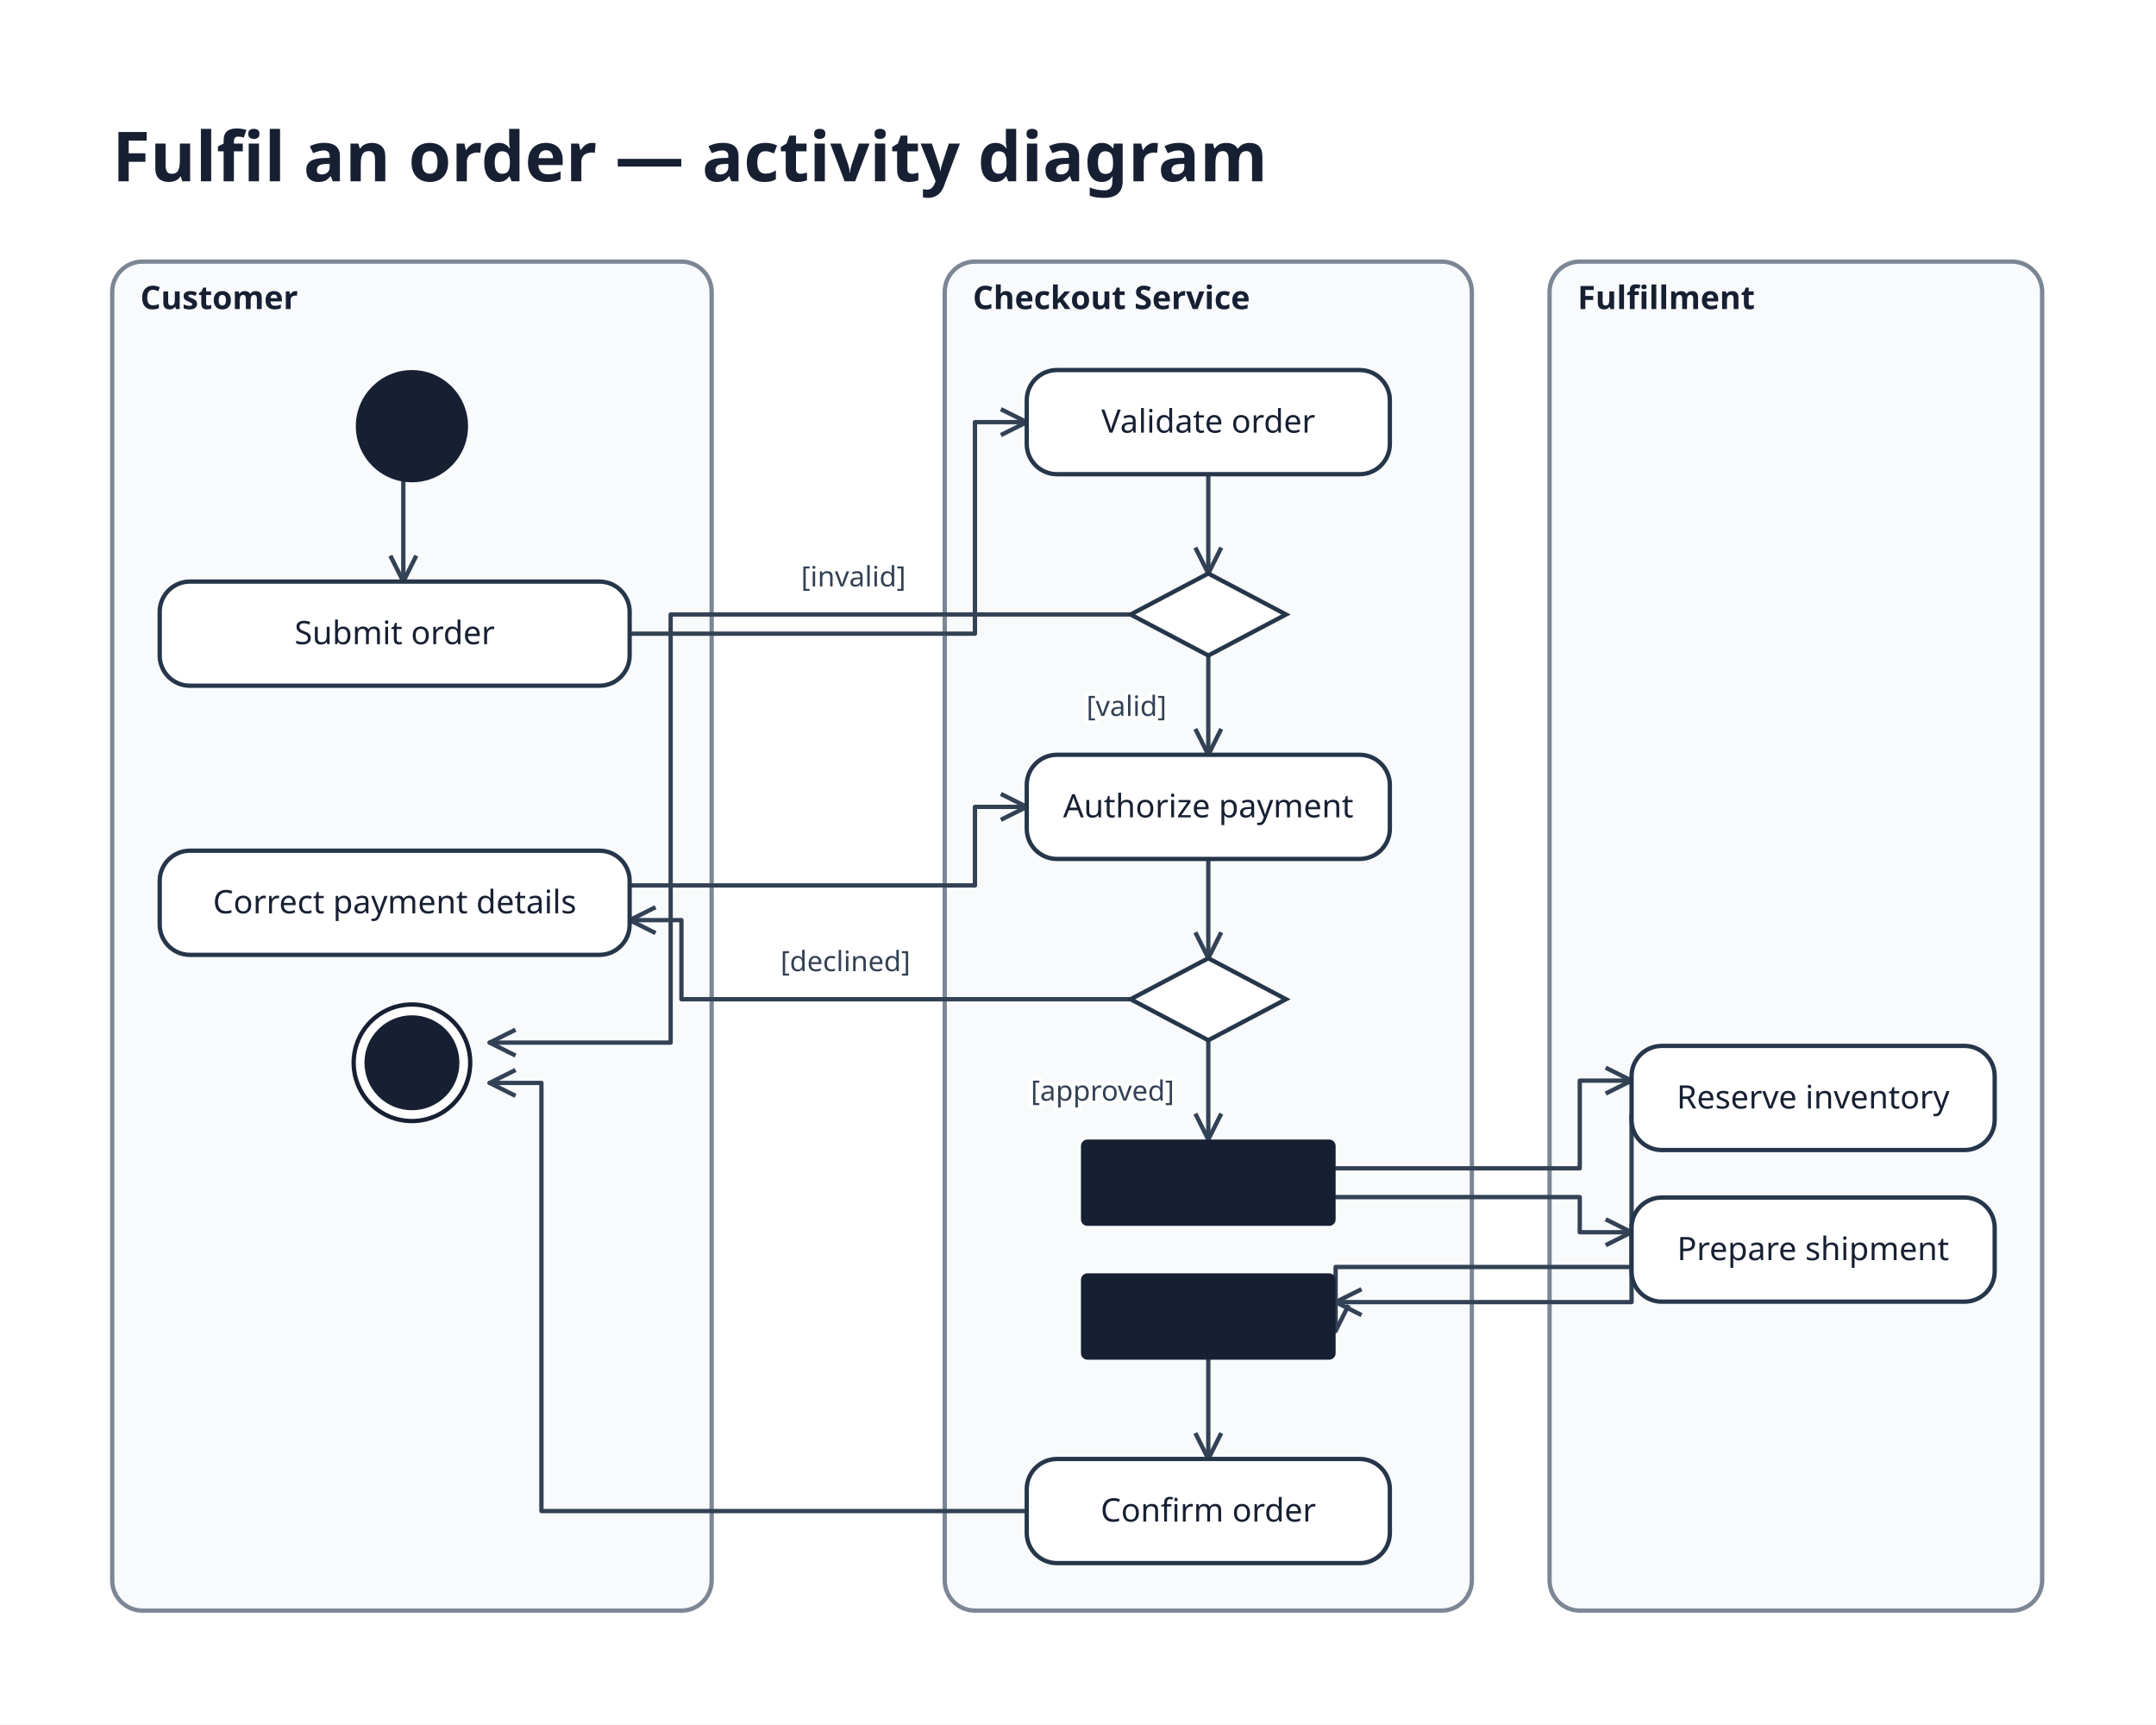
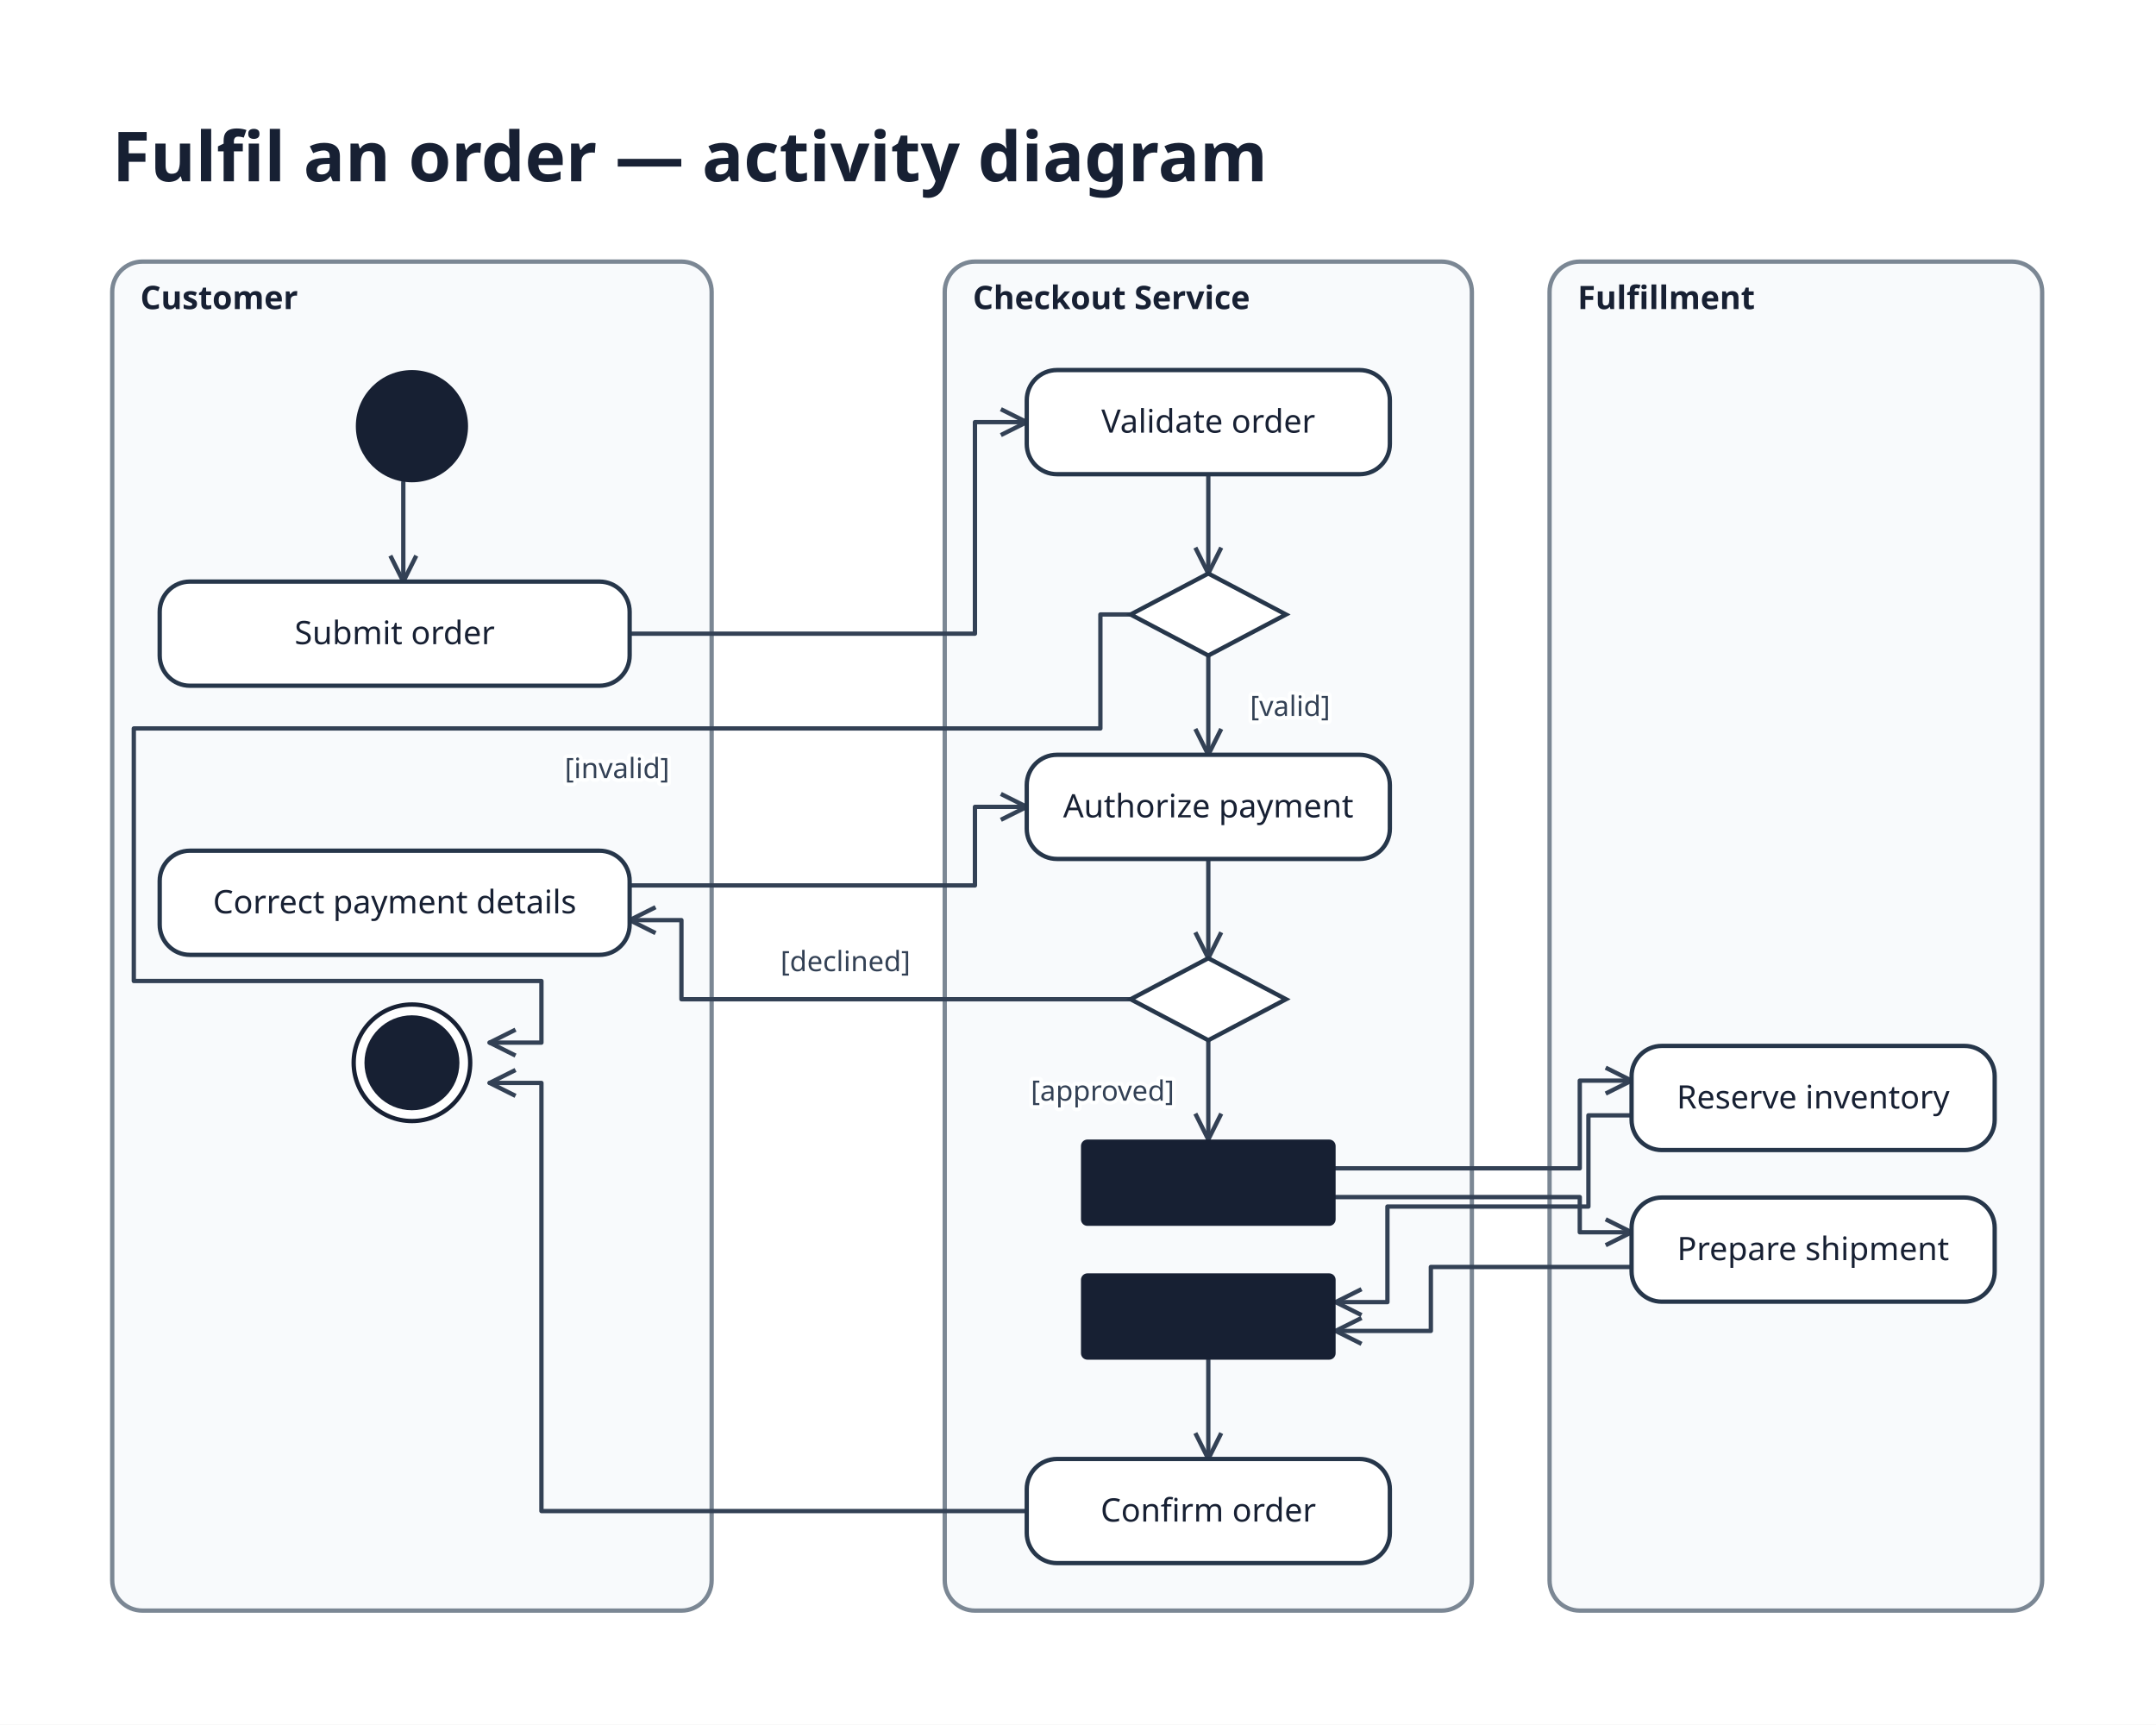
<svg xmlns="http://www.w3.org/2000/svg" width="999" height="799" viewBox="0 0 999 799" role="img" aria-label="uml-activity-example">
  <rect width="100%" height="100%" fill="#ffffff" />
  <g id="boundaries">
    <rect x="52" y="121.2" width="277.75" height="625" rx="14" fill="#f8fafc" stroke="#7b8794" stroke-width="2" />
    <rect x="437.75" y="121.2" width="244.25" height="625" rx="14" fill="#f8fafc" stroke="#7b8794" stroke-width="2" />
    <rect x="718" y="121.2" width="228.25" height="625" rx="14" fill="#f8fafc" stroke="#7b8794" stroke-width="2" />
  </g>
  <g id="corridor-dividers" />
  <g id="lines">
    <g data-line="start-submit">
      <polyline points="186.875,223.45 186.875,269.45" fill="none" stroke="#334155" stroke-width="2" stroke-linejoin="round" stroke-linecap="round" />
      <path d="M 180.875 257.45 L 186.875 269.45 L 192.875 257.45" fill="none" stroke="#334155" stroke-width="2" stroke-linejoin="round" />
    </g>
    <g data-line="submit-validate">
      <polyline points="291.75,293.575 451.75,293.575 451.75,195.575 475.75,195.575" fill="none" stroke="#334155" stroke-width="2" stroke-linejoin="round" stroke-linecap="round" />
      <path d="M 463.75 201.575 L 475.75 195.575 L 463.75 189.575" fill="none" stroke="#334155" stroke-width="2" stroke-linejoin="round" />
    </g>
    <g data-line="validate-choice">
      <polyline points="559.875,219.7 559.875,265.7" fill="none" stroke="#334155" stroke-width="2" stroke-linejoin="round" stroke-linecap="round" />
      <path d="M 553.875 253.7 L 559.875 265.7 L 565.875 253.7" fill="none" stroke="#334155" stroke-width="2" stroke-linejoin="round" />
    </g>
    <g data-line="invalid-end">
-       <polyline points="523.875,284.7 310.75,284.7 310.75,483.054 226.875,483.054" fill="none" stroke="#334155" stroke-width="2" stroke-linejoin="round" stroke-linecap="round" />
+       <polyline points="523.875,284.7 509.875,284.7 509.875,337.5 62,337.5 62,454.5 250.875,454.5 250.875,483.054 226.875,483.054" fill="none" stroke="#334155" stroke-width="2" stroke-linejoin="round" stroke-linecap="round" />
      <path d="M 238.875 477.054 L 226.875 483.054 L 238.875 489.054" fill="none" stroke="#334155" stroke-width="2" stroke-linejoin="round" />
    </g>
    <g data-line="valid-authorize">
      <polyline points="559.875,303.7 559.875,349.7" fill="none" stroke="#334155" stroke-width="2" stroke-linejoin="round" stroke-linecap="round" />
      <path d="M 553.875 337.7 L 559.875 349.7 L 565.875 337.7" fill="none" stroke="#334155" stroke-width="2" stroke-linejoin="round" />
    </g>
    <g data-line="authorize-choice">
      <polyline points="559.875,397.95 559.875,443.95" fill="none" stroke="#334155" stroke-width="2" stroke-linejoin="round" stroke-linecap="round" />
      <path d="M 553.875 431.95 L 559.875 443.95 L 565.875 431.95" fill="none" stroke="#334155" stroke-width="2" stroke-linejoin="round" />
    </g>
    <g data-line="payment-retry">
      <polyline points="523.875,462.95 315.75,462.95 315.75,426.304 291.75,426.304" fill="none" stroke="#334155" stroke-width="2" stroke-linejoin="round" stroke-linecap="round" />
      <path d="M 303.75 420.304 L 291.75 426.304 L 303.75 432.304" fill="none" stroke="#334155" stroke-width="2" stroke-linejoin="round" />
    </g>
    <g data-line="correct-authorize">
      <polyline points="291.75,410.221 451.75,410.221 451.75,373.825 475.75,373.825" fill="none" stroke="#334155" stroke-width="2" stroke-linejoin="round" stroke-linecap="round" />
      <path d="M 463.75 379.825 L 475.75 373.825 L 463.75 367.825" fill="none" stroke="#334155" stroke-width="2" stroke-linejoin="round" />
    </g>
    <g data-line="authorized-fork">
      <polyline points="559.875,481.95 559.875,527.95" fill="none" stroke="#334155" stroke-width="2" stroke-linejoin="round" stroke-linecap="round" />
      <path d="M 553.875 515.95 L 559.875 527.95 L 565.875 515.95" fill="none" stroke="#334155" stroke-width="2" stroke-linejoin="round" />
    </g>
    <g data-line="fork-reserve">
      <polyline points="618.875,541.283 732,541.283 732,500.658 756,500.658" fill="none" stroke="#334155" stroke-width="2" stroke-linejoin="round" stroke-linecap="round" />
      <path d="M 744 506.658 L 756 500.658 L 744 494.658" fill="none" stroke="#334155" stroke-width="2" stroke-linejoin="round" />
    </g>
    <g data-line="fork-prepare">
      <polyline points="618.875,554.617 732,554.617 732,570.908 756,570.908" fill="none" stroke="#334155" stroke-width="2" stroke-linejoin="round" stroke-linecap="round" />
      <path d="M 744 576.908 L 756 570.908 L 744 564.908" fill="none" stroke="#334155" stroke-width="2" stroke-linejoin="round" />
    </g>
    <g data-line="reserve-join">
-       <polyline points="756,516.742 756,603.283 642.875,603.283 618.875,603.283" fill="none" stroke="#334155" stroke-width="2" stroke-linejoin="round" stroke-linecap="round" />
+       <polyline points="756,516.742 736,516.742 736,559 642.875,559 642.875,603.283 618.875,603.283" fill="none" stroke="#334155" stroke-width="2" stroke-linejoin="round" stroke-linecap="round" />
      <path d="M 630.875 597.283 L 618.875 603.283 L 630.875 609.283" fill="none" stroke="#334155" stroke-width="2" stroke-linejoin="round" />
    </g>
    <g data-line="prepare-join">
-       <polyline points="756,586.992 663,586.992 618.875,586.992 618.875,616.617" fill="none" stroke="#334155" stroke-width="2" stroke-linejoin="round" stroke-linecap="round" />
-       <path d="M 612.875 604.617 L 618.875 616.617 L 624.875 604.617" fill="none" stroke="#334155" stroke-width="2" stroke-linejoin="round" />
+       <polyline points="756,586.992 663,586.992 663,616.617 642.875,616.617 618.875,616.617" fill="none" stroke="#334155" stroke-width="2" stroke-linejoin="round" stroke-linecap="round" />
+       <path d="M 630.875 610.617 L 618.875 616.617 L 630.875 622.617" fill="none" stroke="#334155" stroke-width="2" stroke-linejoin="round" />
    </g>
    <g data-line="join-confirm">
      <polyline points="559.875,629.95 559.875,675.95" fill="none" stroke="#334155" stroke-width="2" stroke-linejoin="round" stroke-linecap="round" />
      <path d="M 553.875 663.95 L 559.875 675.95 L 565.875 663.95" fill="none" stroke="#334155" stroke-width="2" stroke-linejoin="round" />
    </g>
    <g data-line="confirm-end">
      <polyline points="475.75,700.075 250.875,700.075 250.875,501.721 226.875,501.721" fill="none" stroke="#334155" stroke-width="2" stroke-linejoin="round" stroke-linecap="round" />
      <path d="M 238.875 495.721 L 226.875 501.721 L 238.875 507.721" fill="none" stroke="#334155" stroke-width="2" stroke-linejoin="round" />
    </g>
  </g>
  <g id="objects">
    <circle cx="190.875" cy="197.45" r="26" fill="#172033" />
    <rect x="74" y="269.45" width="217.75" height="48.25" rx="14" fill="#ffffff" stroke="#26364a" stroke-width="2" />
    <rect x="74" y="394.138" width="217.75" height="48.25" rx="14" fill="#ffffff" stroke="#26364a" stroke-width="2" />
    <g>
      <circle cx="190.875" cy="492.388" r="27" fill="white" stroke="#172033" stroke-width="2" />
      <circle cx="190.875" cy="492.388" r="22" fill="#172033" />
    </g>
    <rect x="475.75" y="171.45" width="168.25" height="48.25" rx="14" fill="#ffffff" stroke="#26364a" stroke-width="2" />
    <polygon points="559.875,265.7 595.875,284.7 559.875,303.7 523.875,284.7" fill="#ffffff" stroke="#26364a" stroke-width="2" />
    <rect x="475.75" y="349.7" width="168.25" height="48.25" rx="14" fill="#ffffff" stroke="#26364a" stroke-width="2" />
    <polygon points="559.875,443.95 595.875,462.95 559.875,481.95 523.875,462.95" fill="#ffffff" stroke="#26364a" stroke-width="2" />
    <rect x="500.875" y="527.95" width="118" height="40" rx="3" fill="#172033" />
    <rect x="500.875" y="589.95" width="118" height="40" rx="3" fill="#172033" />
    <rect x="475.75" y="675.95" width="168.25" height="48.25" rx="14" fill="#ffffff" stroke="#26364a" stroke-width="2" />
    <rect x="756" y="484.575" width="168.25" height="48.25" rx="14" fill="#ffffff" stroke="#26364a" stroke-width="2" />
    <rect x="756" y="554.825" width="168.25" height="48.25" rx="14" fill="#ffffff" stroke="#26364a" stroke-width="2" />
  </g>
  <g id="ports" />
  <g id="text">
    <text x="52" y="84" text-anchor="start" fill="#172033" font-family="ui-rounded, 'Comic Sans MS', sans-serif" font-size="32" font-weight="700">Fulfil an order — activity diagram</text>
    <text x="65" y="143.2" text-anchor="start" fill="#172033" font-family="ui-rounded, 'Comic Sans MS', sans-serif" font-size="15" font-weight="700">Customer</text>
    <text x="182.875" y="298.45" text-anchor="middle" fill="#172033" font-family="ui-rounded, 'Comic Sans MS', sans-serif" font-size="15" font-weight="450">Submit order</text>
    <text x="182.875" y="423.138" text-anchor="middle" fill="#172033" font-family="ui-rounded, 'Comic Sans MS', sans-serif" font-size="15" font-weight="450">Correct payment details</text>
    <text x="450.75" y="143.2" text-anchor="start" fill="#172033" font-family="ui-rounded, 'Comic Sans MS', sans-serif" font-size="15" font-weight="700">Checkout Service</text>
    <text x="559.875" y="200.45" text-anchor="middle" fill="#172033" font-family="ui-rounded, 'Comic Sans MS', sans-serif" font-size="15" font-weight="450">Validate order</text>
    <text x="559.875" y="378.7" text-anchor="middle" fill="#172033" font-family="ui-rounded, 'Comic Sans MS', sans-serif" font-size="15" font-weight="450">Authorize payment</text>
    <text x="559.875" y="704.95" text-anchor="middle" fill="#172033" font-family="ui-rounded, 'Comic Sans MS', sans-serif" font-size="15" font-weight="450">Confirm order</text>
    <text x="731" y="143.2" text-anchor="start" fill="#172033" font-family="ui-rounded, 'Comic Sans MS', sans-serif" font-size="15" font-weight="700">Fulfillment</text>
    <text x="840.125" y="513.575" text-anchor="middle" fill="#172033" font-family="ui-rounded, 'Comic Sans MS', sans-serif" font-size="15" font-weight="450">Reserve inventory</text>
    <text x="840.125" y="583.825" text-anchor="middle" fill="#172033" font-family="ui-rounded, 'Comic Sans MS', sans-serif" font-size="15" font-weight="450">Prepare shipment</text>
    <g data-line-label="invalid-end">
-       <text x="395.45" y="271.7" text-anchor="middle" font-family="ui-rounded, sans-serif" font-size="13" fill="#334155" stroke="#ffffff" stroke-opacity=".92" stroke-width="3.5" stroke-linejoin="round" paint-order="stroke fill">[invalid]</text>
+       <text x="285.938" y="360.5" text-anchor="middle" font-family="ui-rounded, sans-serif" font-size="13" fill="#334155" stroke="#ffffff" stroke-opacity=".92" stroke-width="3.5" stroke-linejoin="round" paint-order="stroke fill">[invalid]</text>
    </g>
    <g data-line-label="valid-authorize">
-       <text x="521.975" y="331.7" text-anchor="middle" font-family="ui-rounded, sans-serif" font-size="13" fill="#334155" stroke="#ffffff" stroke-opacity=".92" stroke-width="3.5" stroke-linejoin="round" paint-order="stroke fill">[valid]</text>
+       <text x="597.775" y="331.7" text-anchor="middle" font-family="ui-rounded, sans-serif" font-size="13" fill="#334155" stroke="#ffffff" stroke-opacity=".92" stroke-width="3.5" stroke-linejoin="round" paint-order="stroke fill">[valid]</text>
    </g>
    <g data-line-label="payment-retry">
      <text x="391.75" y="449.95" text-anchor="middle" font-family="ui-rounded, sans-serif" font-size="13" fill="#334155" stroke="#ffffff" stroke-opacity=".92" stroke-width="3.5" stroke-linejoin="round" paint-order="stroke fill">[declined]</text>
    </g>
    <g data-line-label="authorized-fork">
      <text x="510.875" y="509.95" text-anchor="middle" font-family="ui-rounded, sans-serif" font-size="13" fill="#334155" stroke="#ffffff" stroke-opacity=".92" stroke-width="3.5" stroke-linejoin="round" paint-order="stroke fill">[approved]</text>
    </g>
  </g>
</svg>
